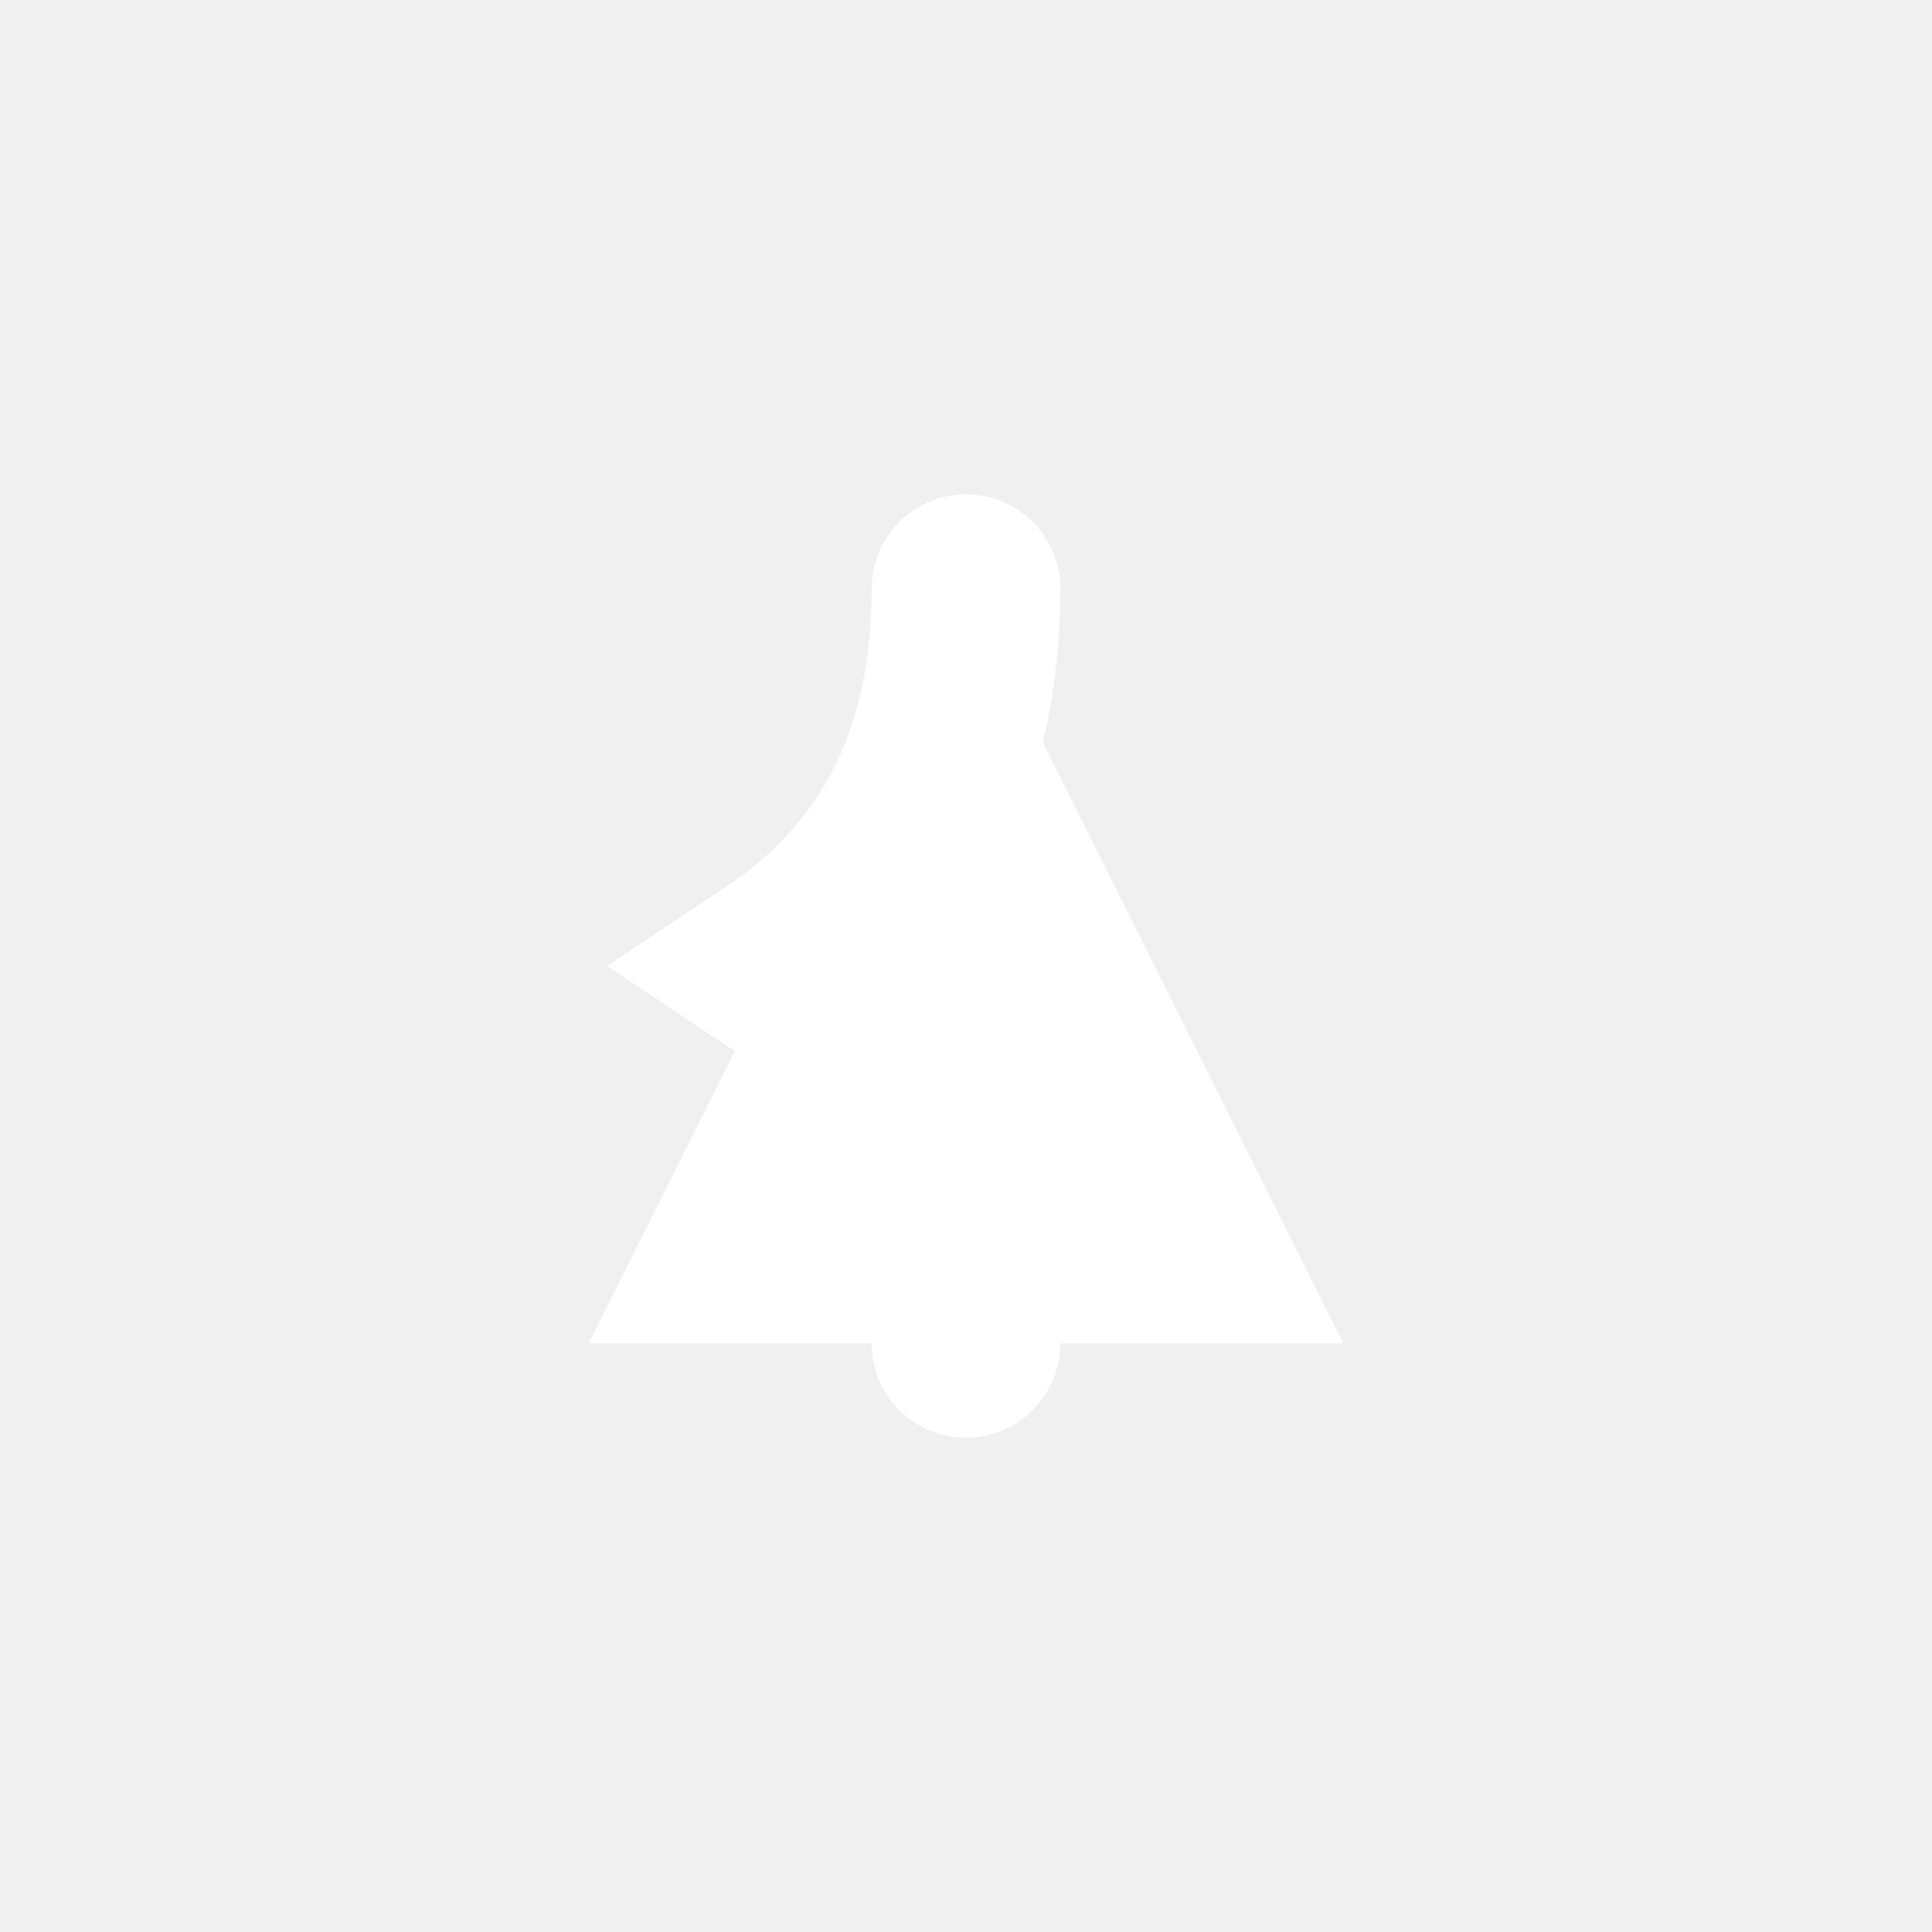
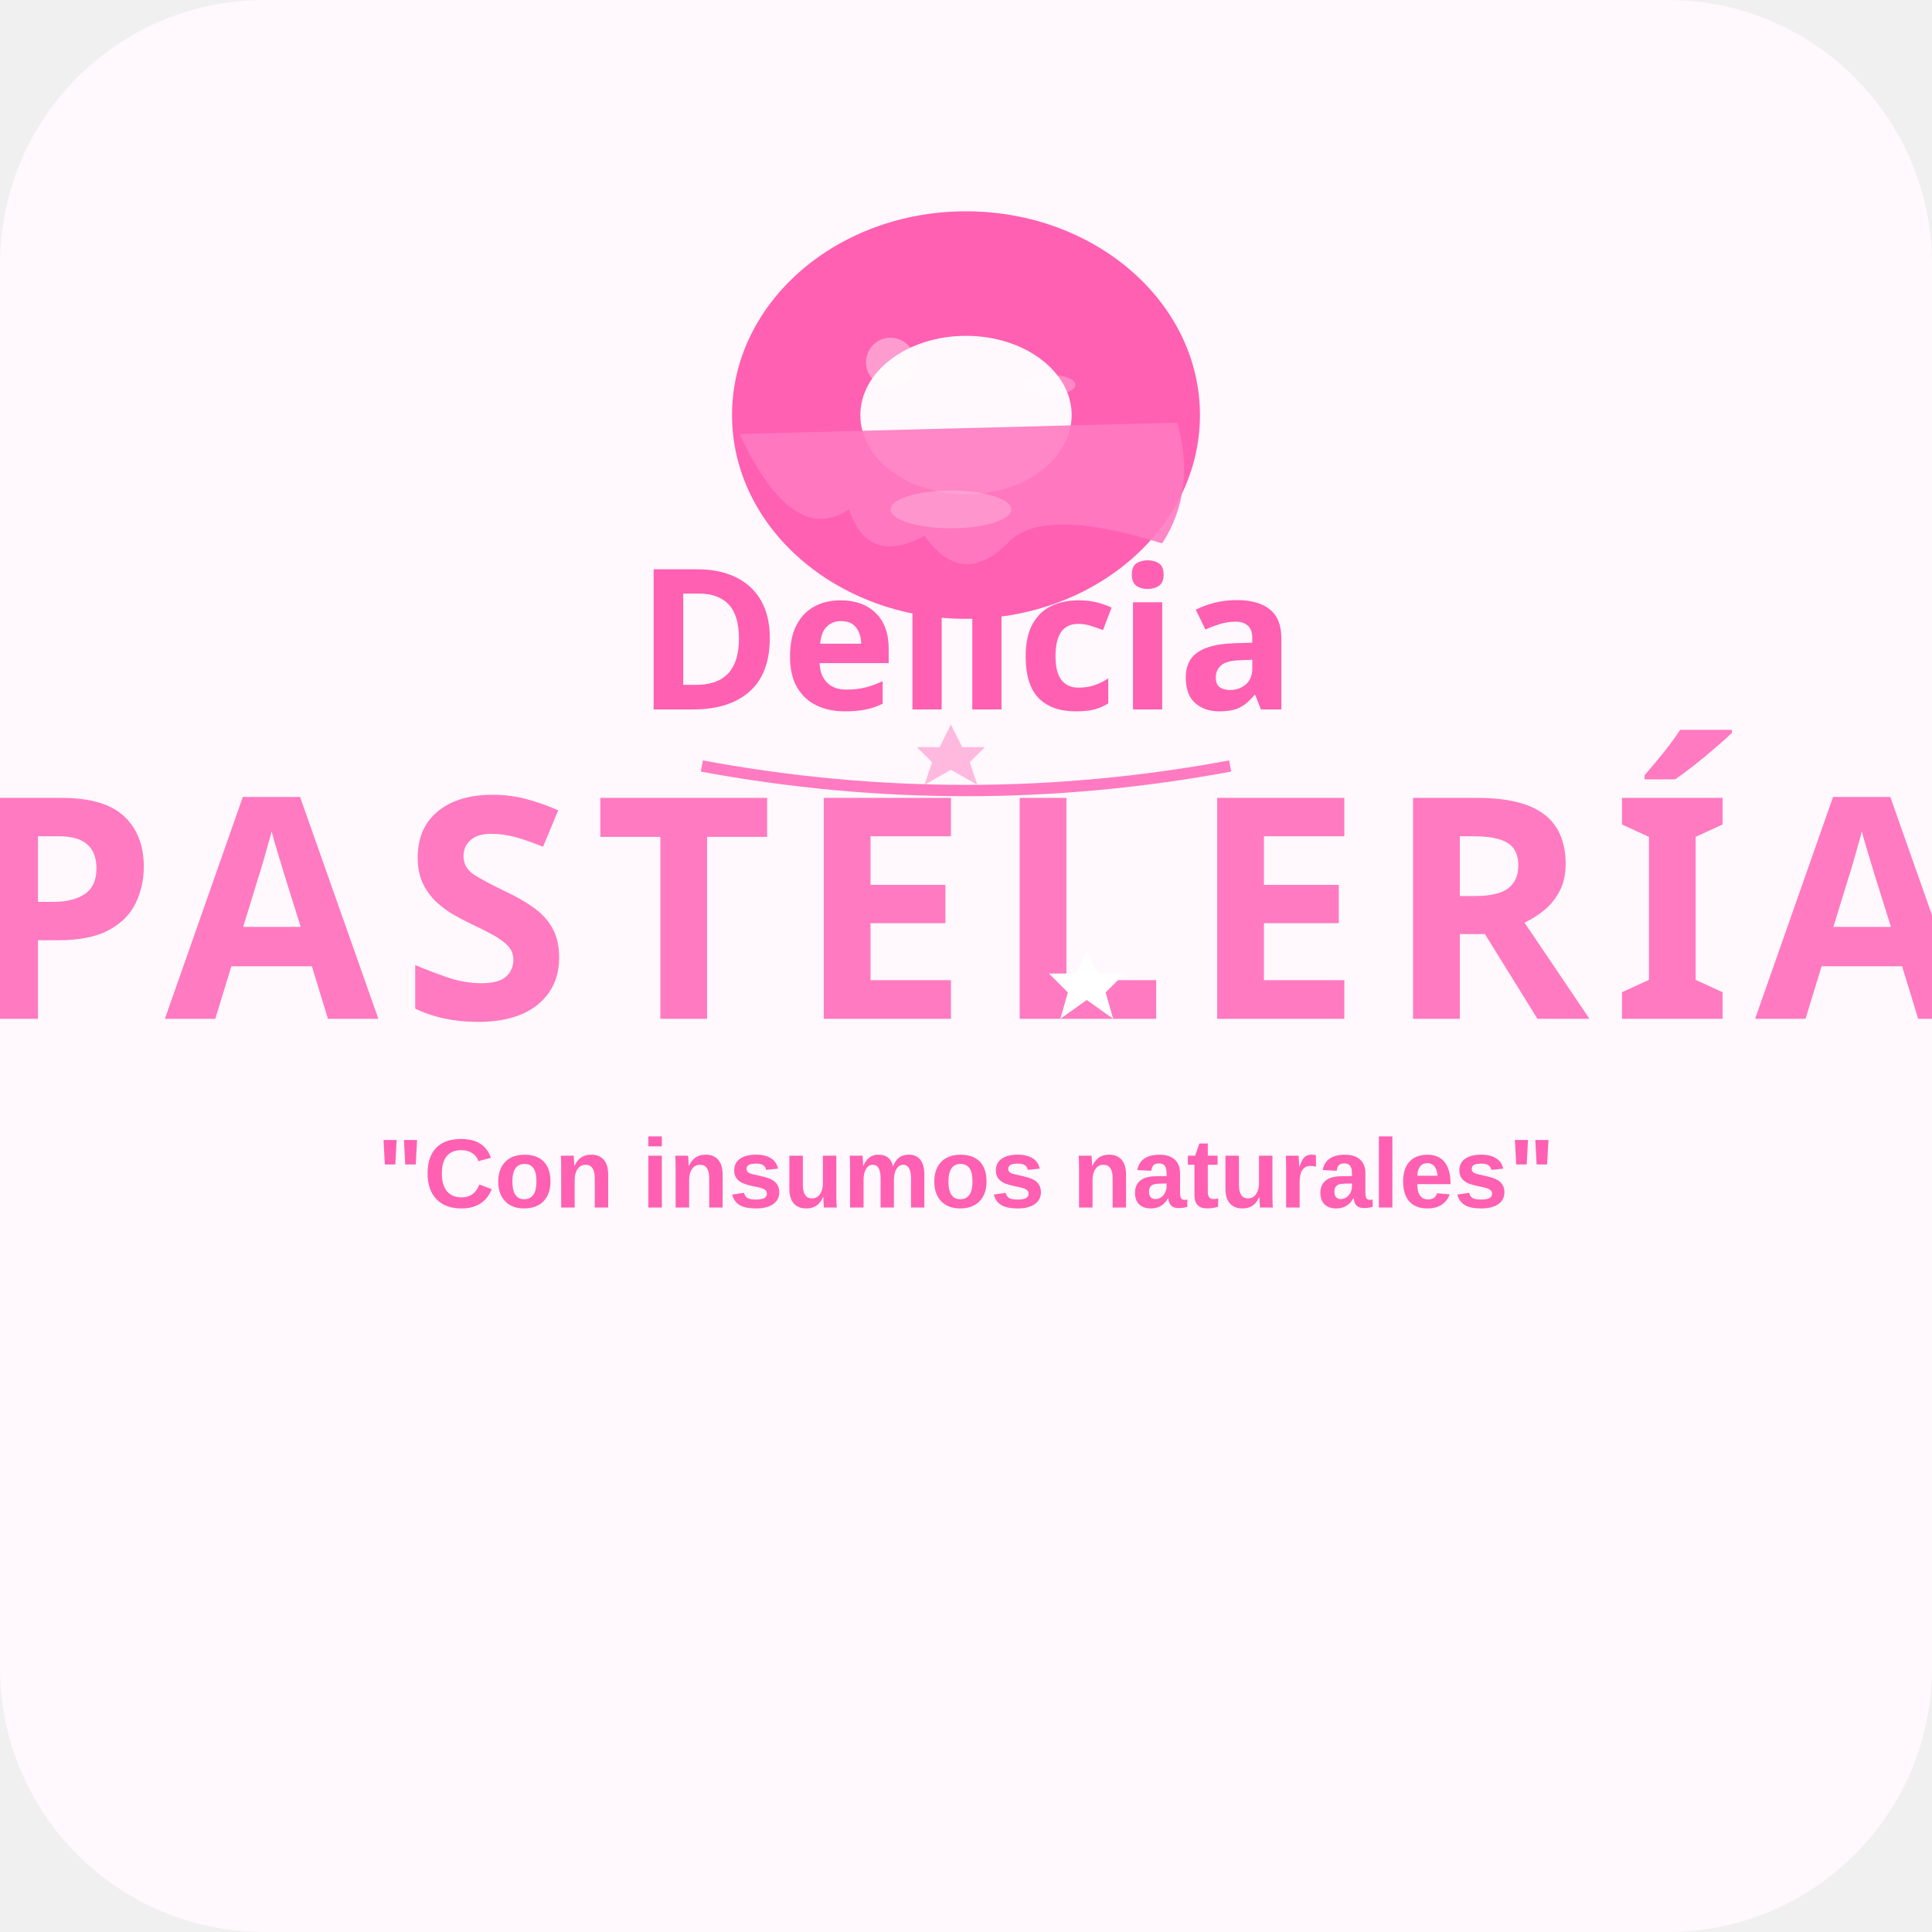
- <svg xmlns="http://www.w3.org/2000/svg" width="512" height="512" viewBox="0 0 512 512" fill="none">
-   <g transform="translate(156, 156)">
-     <path d="M100 0 L0 200 L200 200 Z" fill="#FFFFFF" fill-rule="evenodd" />
-     <path d="M100 0 Q 100 66.67 50 100 Q 100 133.33 100 200" stroke="#FFFFFF" stroke-width="50" stroke-linecap="round" fill="none" />
+ <svg xmlns="http://www.w3.org/2000/svg" width="512" height="512" viewBox="0 0 512 512">
+   <rect width="512" height="512" rx="70" fill="#FFF8FC" />
+   <g>
+     <ellipse cx="256" cy="110" rx="62" ry="54" fill="#FF60B2" />
+     <ellipse cx="256" cy="110" rx="28" ry="21" fill="#FFF8FC" />
+     <path d="M196,115 Q210,145 225,135 Q230,150 245,142 Q255,156 267,144 Q276,134 308,144 Q317,130 312,112" fill="#FF7AC1" opacity="0.9" />
+     <circle cx="236" cy="96" r="6.5" fill="#FFF" opacity="0.38" />
+     <ellipse cx="278" cy="102" rx="7" ry="2.7" fill="#FFF" opacity="0.26" />
+     <ellipse cx="252" cy="135" rx="16" ry="5" fill="#FFF" opacity="0.22" />
  </g>
+   <text x="256" y="188" font-size="52" font-family="Montserrat, Arial Black, sans-serif" font-weight="bold" fill="#FF60B2" text-anchor="middle">
+ 		Delicia
+ 	</text>
+   <path d="M186,203 Q256,216 326,203" stroke="#FF7AC1" stroke-width="3" fill="none" />
+   <polygon points="252,192 255,198 261,198 257,202 259,208 252,204 245,208 247,202 243,198 249,198" fill="#FF7AC1" opacity="0.5" />
+   <text x="256" y="270" font-size="82" font-family="Montserrat Black, Arial Black, Impact, sans-serif" font-weight="900" fill="#FF7AC1" text-anchor="middle" letter-spacing="6">PASTELERÍA</text>
+   <polygon points="288,252 291,258 298,258 293,263 295,270 288,265 281,270 283,263 278,258 285,258" fill="#fff" />
+   <text x="256" y="320" font-size="26" font-family="Montserrat, Arial, sans-serif" fill="#FF60B2" font-weight="bold" text-anchor="middle">"Con insumos naturales"</text>
</svg>
